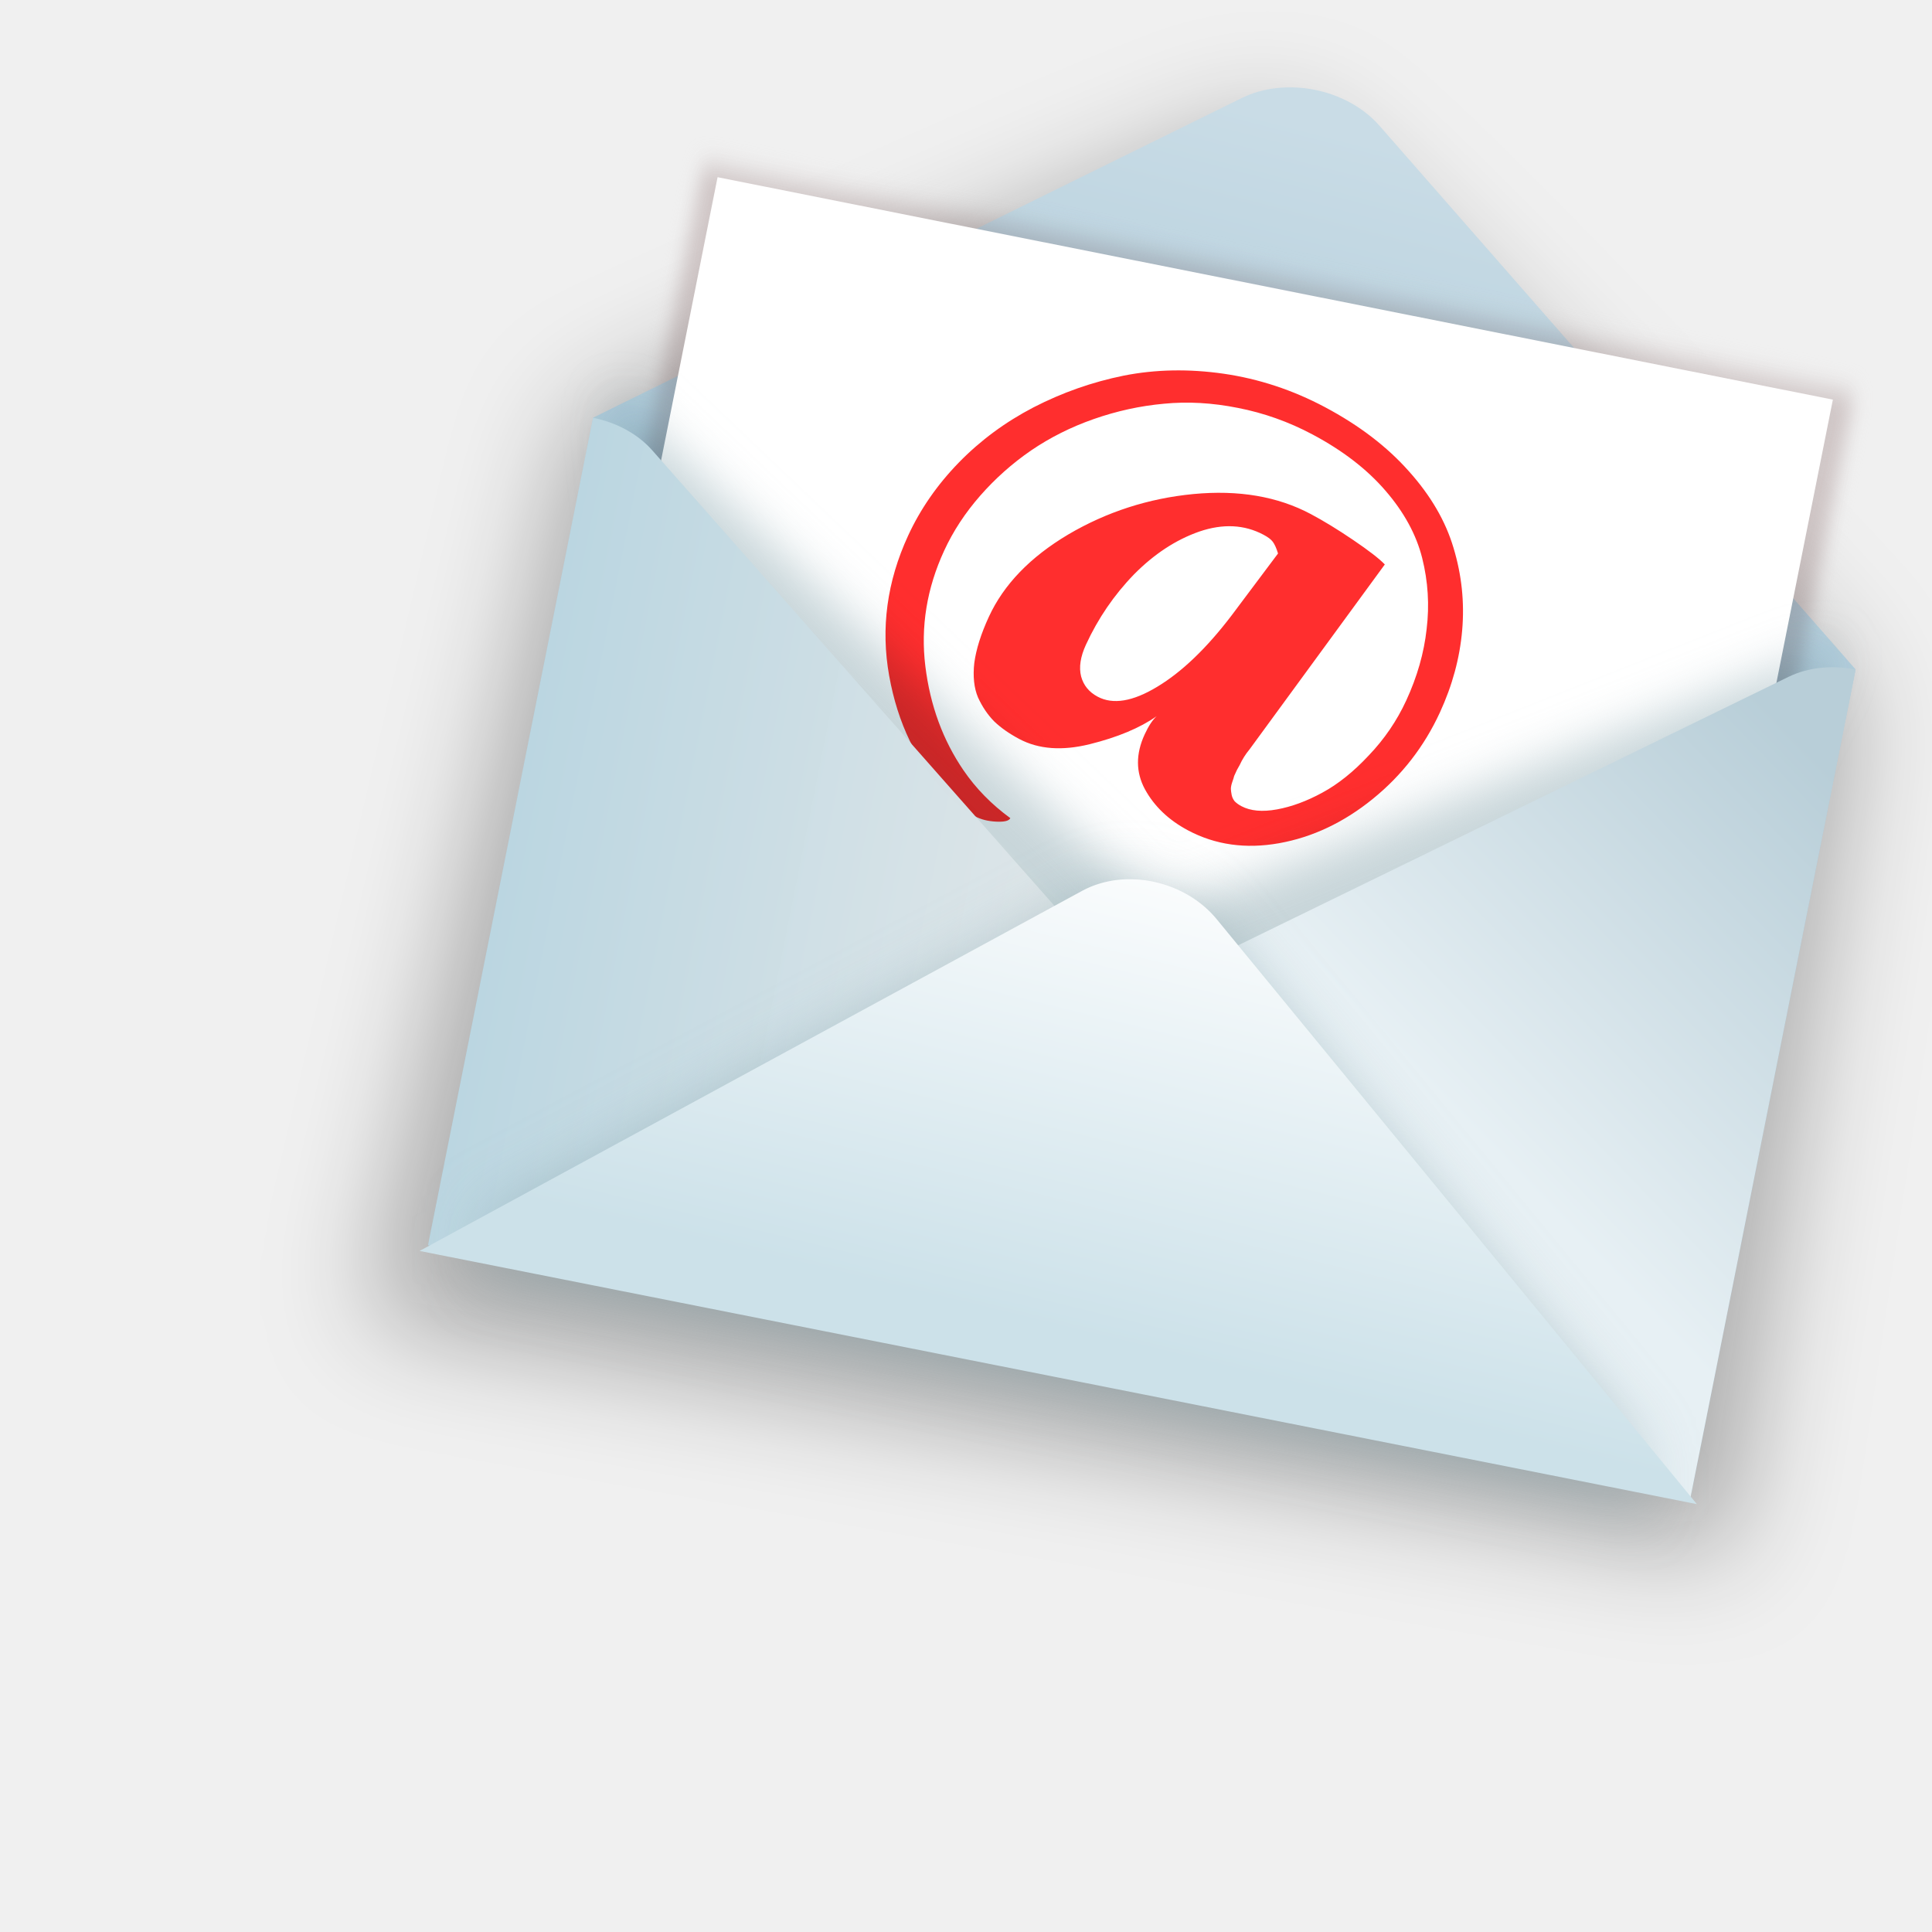
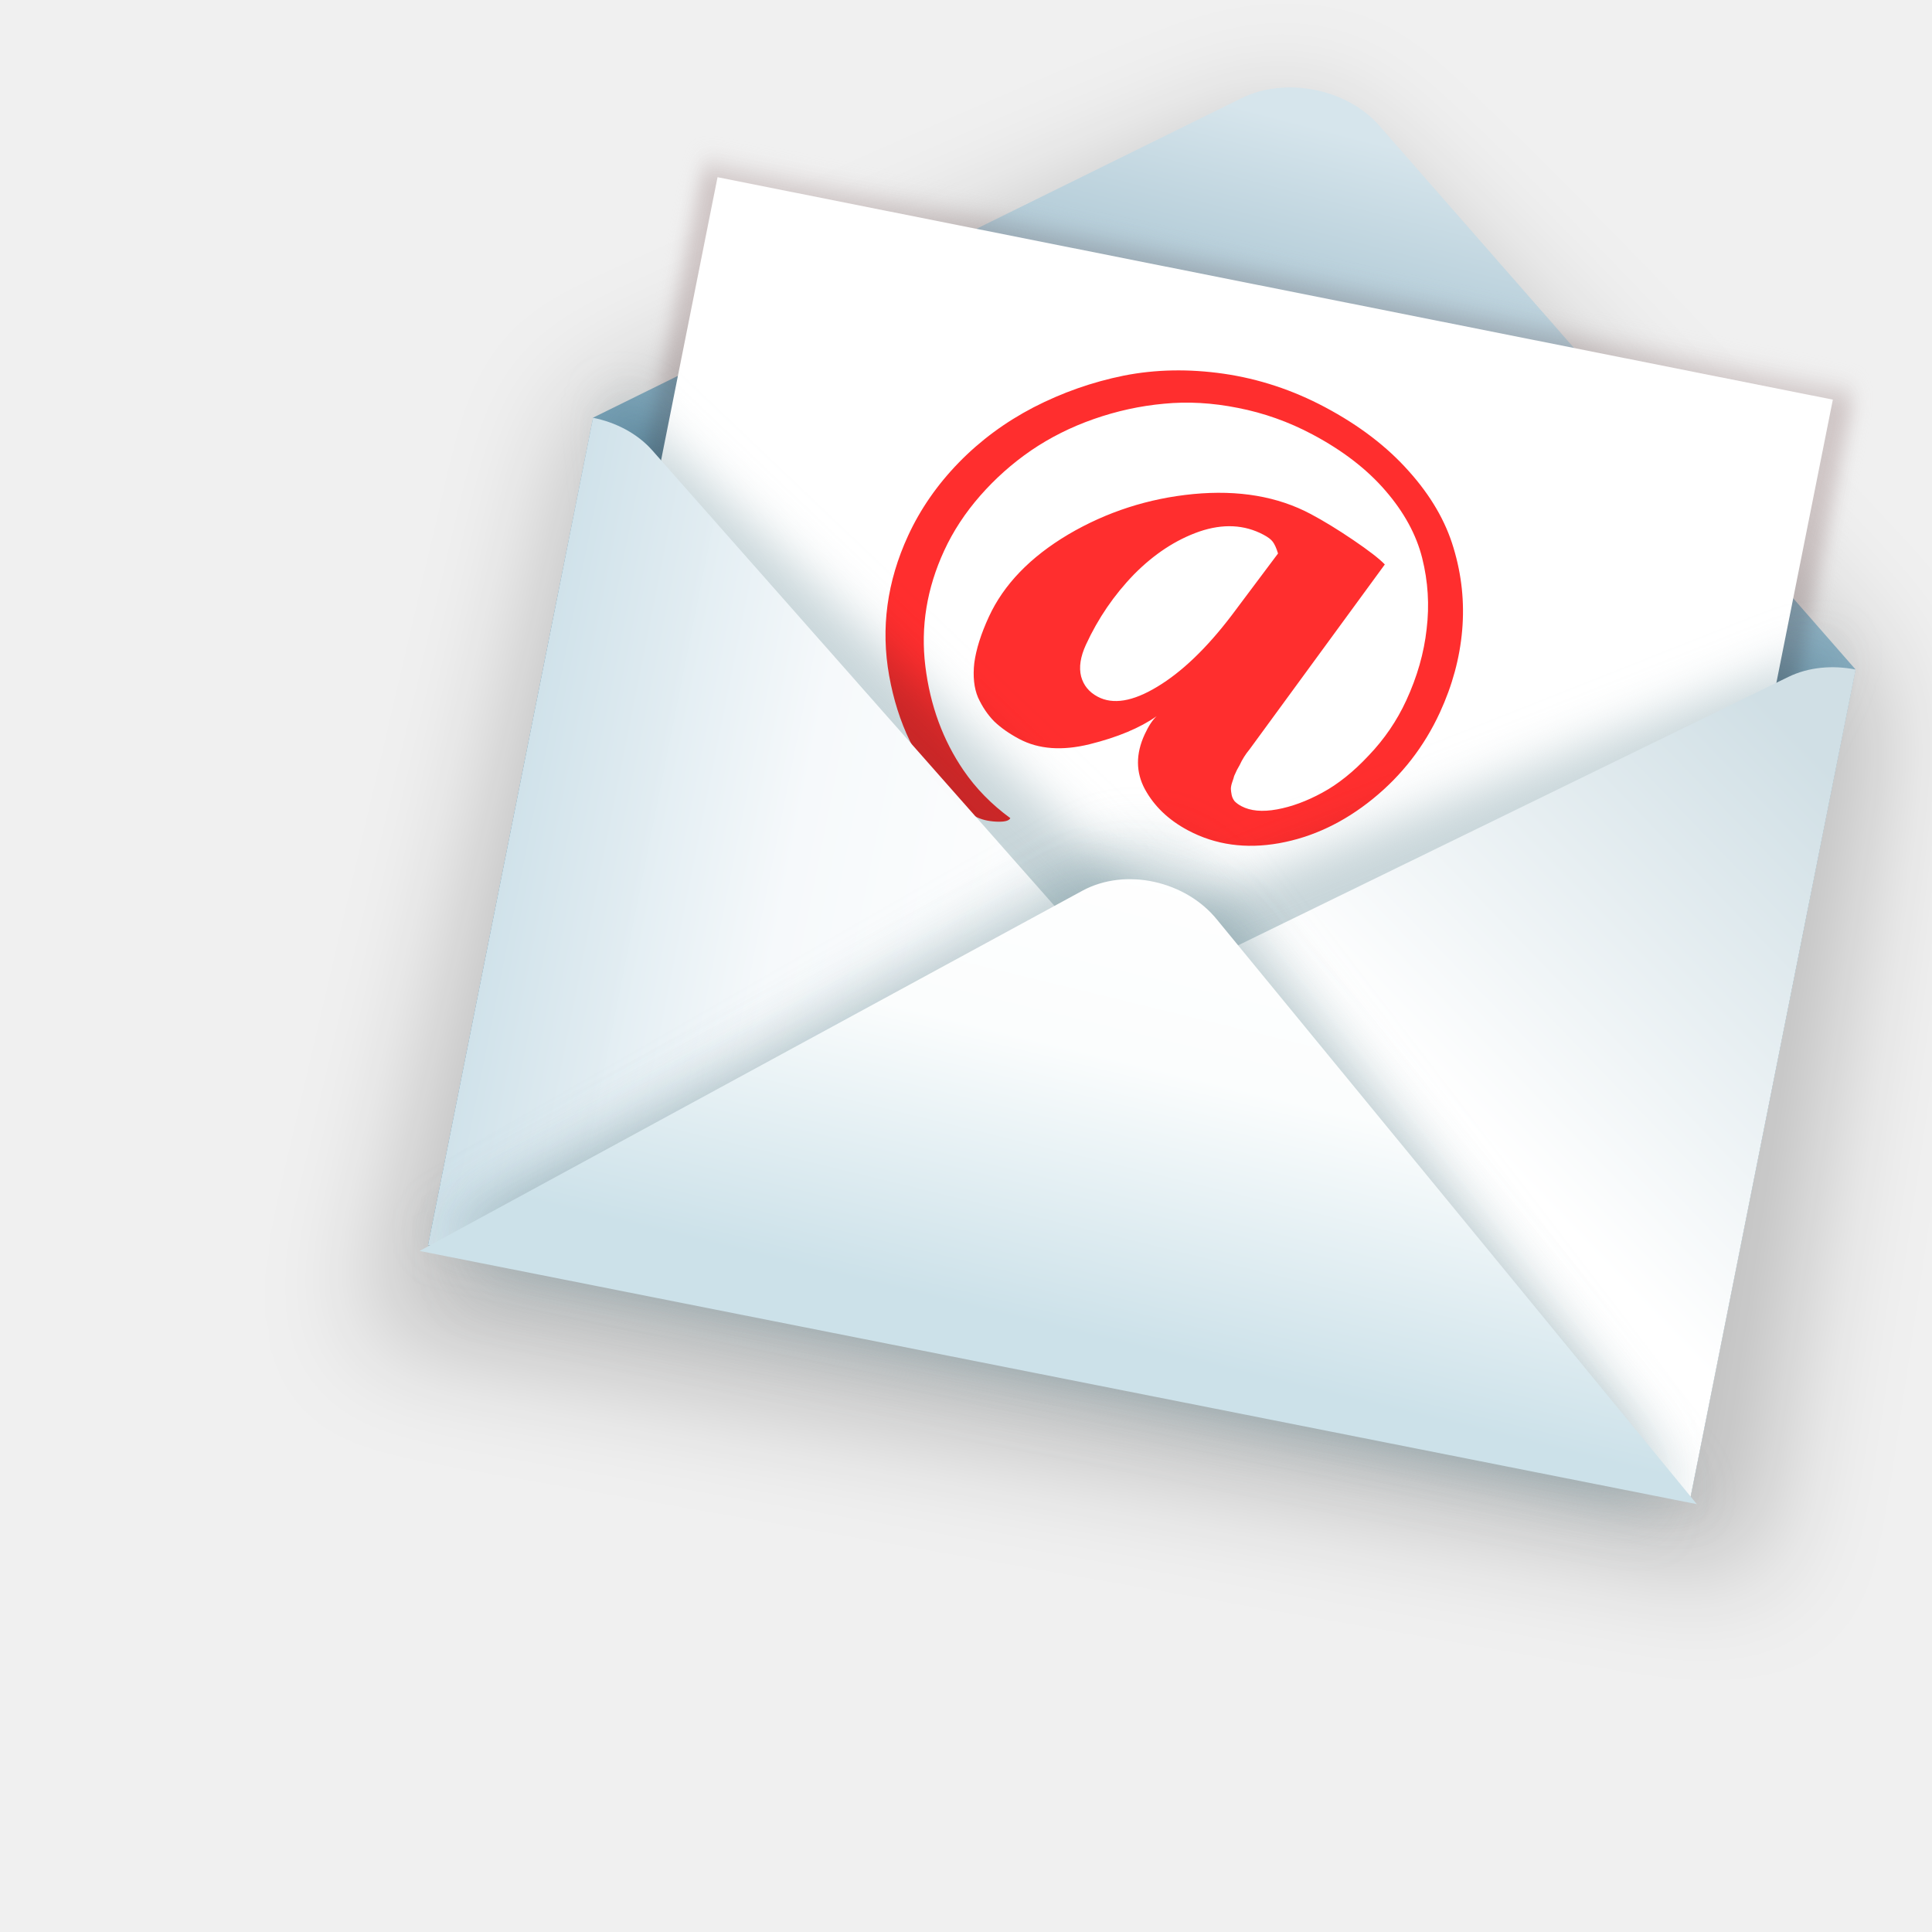
<svg xmlns="http://www.w3.org/2000/svg" xmlns:xlink="http://www.w3.org/1999/xlink" width="90" height="90" viewBox="0 0 23.812 23.812" version="1.1" id="svg2787">
  <defs id="defs2784">
    <linearGradient id="linearGradient8">
-       <stop style="stop-color:#a0c1d2;stop-opacity:1;" offset="0" id="stop9" />
-       <stop style="stop-color:#c9dce6;stop-opacity:1;" offset="0.998" id="stop10" />
+       <stop style="stop-color:#477d98;stop-opacity:1;" offset="0" id="stop9" />
+       <stop style="stop-color:#d6e5ec;stop-opacity:1;" offset="0.998" id="stop10" />
    </linearGradient>
    <linearGradient id="linearGradient6">
-       <stop style="stop-color:#bbd6e1;stop-opacity:1;" offset="0" id="stop6" />
-       <stop style="stop-color:#e1e7e9;stop-opacity:0.996;" offset="1" id="stop7" />
+       <stop style="stop-color:#d0e2ea;stop-opacity:1;" offset="0" id="stop6" />
+       <stop style="stop-color:#f6f9fb;stop-opacity:0.996;" offset="0.477" id="stop1" />
+       <stop style="stop-color:#ffffff;stop-opacity:0.996;" offset="1" id="stop7" />
    </linearGradient>
    <linearGradient id="linearGradient4">
      <stop style="stop-color:#cce1e9;stop-opacity:1;" offset="0" id="stop4" />
-       <stop style="stop-color:#ffffff;stop-opacity:1;" offset="1" id="stop5" />
+       <stop style="stop-color:#fbfdfd;stop-opacity:1;" offset="0.547" id="stop3" />
+       <stop style="stop-color:#ffffff;stop-opacity:1;" offset="0.998" id="stop5" />
    </linearGradient>
    <linearGradient id="linearGradient3">
-       <stop style="stop-color:#b8ced8;stop-opacity:1;" offset="0" id="stop2" />
-       <stop style="stop-color:#e7f0f4;stop-opacity:1;" offset="1" id="stop8" />
+       <stop style="stop-color:#d0dfe5;stop-opacity:1;" offset="0" id="stop2" />
+       <stop style="stop-color:#ffffff;stop-opacity:1;" offset="1" id="stop8" />
    </linearGradient>
    <mask maskUnits="userSpaceOnUse" id="mask10222">
      <circle style="fill:#ffffff;fill-opacity:1;fill-rule:evenodd;stroke-width:0.224" id="circle10224" cx="13.229" cy="14.817" r="11" />
    </mask>
    <linearGradient xlink:href="#linearGradient3" id="linearGradient31385" gradientUnits="userSpaceOnUse" gradientTransform="matrix(-0.7932409,-0.6089079,-0.7932409,0.6089079,5.107999,-8.867114)" x1="8.322" y1="-24.225" x2="7.837" y2="-13.822" />
-     <linearGradient xlink:href="#linearGradient4" id="linearGradient5" x1="4.675" y1="-15.035" x2="4.87" y2="-23.662" gradientUnits="userSpaceOnUse" gradientTransform="matrix(1.06268,0.01914083,0.01882255,1.154065,0.06523119,2.057212)" />
+     <linearGradient xlink:href="#linearGradient4" id="linearGradient5" x1="4.675" y1="-15.035" x2="4.87" y2="-23.662" gradientUnits="userSpaceOnUse" gradientTransform="matrix(0.6586095,0.1436308,-0.1302587,0.7141452,7.96168,26.43781)" />
    <linearGradient xlink:href="#linearGradient6" id="linearGradient7" x1="-7.509" y1="-22.668" x2="3.993" y2="-22.668" gradientUnits="userSpaceOnUse" />
-     <linearGradient xlink:href="#linearGradient8" id="linearGradient10" x1="12.73" y1="14.706" x2="15.323" y2="4.728" gradientUnits="userSpaceOnUse" />
+     <linearGradient xlink:href="#linearGradient8" id="linearGradient10" x1="12.73" y1="14.706" x2="15.323" y2="4.728" gradientUnits="userSpaceOnUse" gradientTransform="matrix(0.8168344,0,0,0.8168344,3.403754,-2.398657)" />
    <filter style="color-interpolation-filters:sRGB" id="filter10" x="-0.022" y="-0.026" width="1.044" height="1.052">
      <feGaussianBlur stdDeviation="0.162" id="feGaussianBlur10" />
    </filter>
    <filter style="color-interpolation-filters:sRGB" id="filter11" x="-0.047" y="-0.075" width="1.093" height="1.149">
      <feGaussianBlur stdDeviation="0.358" id="feGaussianBlur11" />
    </filter>
    <filter style="color-interpolation-filters:sRGB" id="filter12" x="-0.062" y="-0.161" width="1.124" height="1.322">
      <feGaussianBlur stdDeviation="0.622" id="feGaussianBlur12" />
    </filter>
    <filter style="color-interpolation-filters:sRGB" id="filter13" x="-0.088" y="-0.091" width="1.177" height="1.181">
      <feGaussianBlur stdDeviation="0.663" id="feGaussianBlur13" />
    </filter>
+     <filter style="color-interpolation-filters:sRGB" id="filter16" x="-0.043" y="-0.088" width="1.086" height="1.175">
+       <feGaussianBlur stdDeviation="0.281" id="feGaussianBlur16" />
+     </filter>
  </defs>
  <g id="layer1">
-     <path style="opacity:0.298;mix-blend-mode:multiply;fill:#020202;fill-opacity:1;stroke:#ffffff;stroke-width:0;stroke-linecap:round;filter:url(#filter13)" d="m 7.45,5.1 c 0,0 7.95,-3.7 8.5,-3.65 0.55,0.05 6.95,7.05 6.95,7.05 L 21.351,19.001 4.9,16.101 Z" id="path12" transform="matrix(1.018882,0,0,1.009646,-0.462483,0.00137569)" />
-     <g id="g1" transform="matrix(0.8168344,0,0,0.8168344,3.403754,-2.398657)" style="stroke-width:0.927">
-       <path id="rect29651" style="fill:url(#linearGradient10);fill-opacity:1;fill-rule:evenodd;stroke-width:0.218" d="m 15.672,4.292 c -0.375,-0.075 -0.772,-0.039 -1.103,0.124 l -9.787,4.823 0.002,3.341e-4 -2.49,12.486 19.047,3.799 2.49,-12.486 0.002,3.34e-4 -7.189,-8.209 C 16.4,4.553 16.047,4.367 15.672,4.292 Z" />
-       <rect style="mix-blend-mode:multiply;fill:#ddd3d3;fill-opacity:1;fill-rule:evenodd;stroke-width:0.223;filter:url(#filter10)" id="rect31549-1" width="17.709" height="15.069" x="7.382" y="4.051" transform="rotate(11.27927)" />
-       <rect style="fill:#ffffff;fill-rule:evenodd;stroke-width:0.228" id="rect31549" width="17.16" height="16.222" x="7.629" y="4.199" transform="rotate(11.27927)" />
-       <g aria-label="@" transform="matrix(0.9201845,0.4892384,-0.402341,0.8728242,0,0)" id="text33454" style="font-size:12.055px;line-height:1.25;stroke-width:0.209">
-         <path d="m 17.466,0.613 q 0.842,0 1.495,0.271 0.653,0.265 1.054,0.736 0.406,0.471 0.612,1.077 0.206,0.606 0.206,1.307 0,0.883 -0.359,1.695 -0.359,0.812 -0.965,1.307 -0.606,0.494 -1.277,0.494 -0.477,0 -0.818,-0.253 -0.336,-0.253 -0.336,-0.759 0,-0.218 0.047,-0.341 -0.224,0.43 -0.712,0.883 -0.483,0.447 -0.959,0.447 -0.247,0 -0.436,-0.059 Q 14.83,7.353 14.659,7.205 14.494,7.052 14.4,6.752 q -0.088,-0.306 -0.088,-0.748 0,-0.836 0.547,-1.73 0.553,-0.895 1.401,-1.483 0.853,-0.589 1.666,-0.589 0.318,0 0.718,0.047 0.4,0.047 0.565,0.106 L 18.55,5.922 q -0.035,0.141 -0.035,0.294 0,0.012 -0.006,0.082 0,0.071 0,0.106 0.006,0.029 0.012,0.1 0.006,0.065 0.024,0.106 0.018,0.035 0.047,0.077 0.029,0.041 0.077,0.065 0.053,0.018 0.118,0.018 0.224,0 0.489,-0.218 0.265,-0.218 0.494,-0.565 0.235,-0.353 0.388,-0.865 0.159,-0.512 0.159,-1.036 0,-0.618 -0.165,-1.142 Q 19.992,2.414 19.662,1.99 19.332,1.567 18.767,1.325 18.208,1.084 17.466,1.084 q -0.583,0 -1.142,0.182 -0.553,0.177 -1.001,0.489 -0.447,0.306 -0.83,0.73 -0.377,0.418 -0.636,0.901 -0.253,0.477 -0.394,1.001 -0.141,0.524 -0.141,1.03 0,0.977 0.453,1.742 0.453,0.765 1.136,1.165 0.412,0.241 0.906,0.318 0,0.071 -0.165,0.153 -0.165,0.082 -0.306,0.082 -0.253,0 -0.53,-0.106 -0.859,-0.318 -1.46,-1.213 -0.6,-0.895 -0.6,-2.084 0,-0.689 0.224,-1.389 Q 13.205,3.385 13.629,2.767 14.059,2.144 14.624,1.661 15.195,1.178 15.93,0.896 16.672,0.613 17.466,0.613 Z M 17.431,2.838 q -0.471,0 -0.865,0.43 -0.388,0.43 -0.6,1.077 -0.206,0.647 -0.206,1.33 0,0.312 0.129,0.477 0.129,0.159 0.341,0.159 0.377,0 0.724,-0.577 0.353,-0.583 0.547,-1.542 l 0.235,-1.201 q -0.082,-0.094 -0.141,-0.124 -0.053,-0.029 -0.165,-0.029 z" style="font-weight:bold;font-family:Amiri;-inkscape-font-specification:'Amiri Bold';fill:#ff2e2e;stroke-width:0.209" id="path18641" />
-       </g>
-       <path id="path31562" style="opacity:0.562;mix-blend-mode:multiply;fill:#9db5bc;fill-opacity:1;stroke:#000000;stroke-width:0;stroke-linecap:butt;stroke-linejoin:miter;stroke-dasharray:none;stroke-opacity:1;filter:url(#filter11)" d="m 23.493,12.715 -10.144,4.021 -8.228,-7.83 0.287,2.98 6.243,8.21 1.519,0.303 0.005,-0.039 0.158,0.032 8.915,-5.188 z" />
-       <g id="g31560" transform="matrix(0.7614495,0.1518662,-0.1505982,0.7550921,5.84013,33.73941)" style="stroke-width:1.111">
-         <g id="g31553" style="stroke-width:1.111">
-           <path id="rect29033-76-4" style="fill:url(#linearGradient7);fill-opacity:1;fill-rule:evenodd;stroke-width:0.328" d="m -7.509,-30.936 v 16.535 c 0.453,10e-7 0.906,-0.133 1.253,-0.399 l 10.25,-7.868 -10.25,-7.868 c -0.347,-0.266 -0.8,-0.399 -1.253,-0.399 z" />
-           <path id="rect29033-76-4-0" style="fill:url(#linearGradient31385);fill-opacity:1;fill-rule:evenodd;stroke-width:0.328" d="m 17.51,-30.936 v 16.535 c -0.453,10e-7 -0.906,-0.133 -1.253,-0.399 L 6.007,-22.668 16.257,-30.537 c 0.347,-0.266 0.8,-0.399 1.253,-0.399 z" />
-         </g>
-         <path id="rect29033-76-0" style="fill:#7f9ea7;fill-opacity:0.677;fill-rule:evenodd;stroke-width:0.354;filter:url(#filter12)" d="m 5,-23.668 c -0.473,-1e-6 -0.945,0.149 -1.307,0.448 l -10.696,8.82 H 17.003 L 6.307,-23.221 C 5.945,-23.519 5.473,-23.668 5,-23.668 Z" />
-         <path id="rect29033-76" style="fill:url(#linearGradient5);fill-rule:evenodd;stroke-width:0.332" d="m 4.95,-24.167 c -0.485,-0.009 -0.968,0.139 -1.335,0.445 l -11.263,9.464 25.305,-0.03 -11.356,-9.386 c -0.377,-0.319 -0.865,-0.484 -1.35,-0.493 z" />
-       </g>
+     <path style="opacity:0.201;mix-blend-mode:multiply;fill:#020202;fill-opacity:1;stroke:#ffffff;stroke-width:0;stroke-linecap:round;filter:url(#filter13)" d="m 7.45,5.1 c 0,0 7.95,-3.7 8.5,-3.65 0.55,0.05 6.95,7.05 6.95,7.05 L 21.351,19.001 4.9,16.101 Z" id="path12" transform="matrix(1.042485,0,0,1.033034,-0.5905638,-0.1877756)" />
+     <path id="rect29651" style="fill:url(#linearGradient10);fill-opacity:1;fill-rule:evenodd;stroke-width:0.178" d="m 16.205,1.108 c -0.306,-0.061 -0.63,-0.032 -0.901,0.101 l -7.995,3.939 0.001,2.729e-4 -2.034,10.199 15.559,3.103 2.034,-10.199 0.001,2.728e-4 -5.872,-6.705 C 16.8,1.32 16.511,1.169 16.205,1.108 Z" />
+     <rect style="mix-blend-mode:multiply;fill:#ddd3d3;fill-opacity:1;fill-rule:evenodd;stroke-width:0.223;filter:url(#filter10)" id="rect31549-1" width="17.709" height="15.069" x="7.382" y="4.051" transform="matrix(0.8010577,0.1597658,-0.1597658,0.8010577,3.403754,-2.398657)" />
+     <rect style="fill:#ffffff;fill-rule:evenodd;stroke-width:0.186" id="rect31549" width="14.017" height="13.251" x="9.1" y="0.412" transform="rotate(11.27927)" />
+     <g aria-label="@" transform="matrix(0.7516384,0.3996268,-0.3286459,0.7129529,3.403754,-2.398657)" id="text33454" style="font-size:12.055px;line-height:1.25;stroke-width:0.209">
+       <path d="m 17.466,0.613 q 0.842,0 1.495,0.271 0.653,0.265 1.054,0.736 0.406,0.471 0.612,1.077 0.206,0.606 0.206,1.307 0,0.883 -0.359,1.695 -0.359,0.812 -0.965,1.307 -0.606,0.494 -1.277,0.494 -0.477,0 -0.818,-0.253 -0.336,-0.253 -0.336,-0.759 0,-0.218 0.047,-0.341 -0.224,0.43 -0.712,0.883 -0.483,0.447 -0.959,0.447 -0.247,0 -0.436,-0.059 Q 14.83,7.353 14.659,7.205 14.494,7.052 14.4,6.752 q -0.088,-0.306 -0.088,-0.748 0,-0.836 0.547,-1.73 0.553,-0.895 1.401,-1.483 0.853,-0.589 1.666,-0.589 0.318,0 0.718,0.047 0.4,0.047 0.565,0.106 L 18.55,5.922 q -0.035,0.141 -0.035,0.294 0,0.012 -0.006,0.082 0,0.071 0,0.106 0.006,0.029 0.012,0.1 0.006,0.065 0.024,0.106 0.018,0.035 0.047,0.077 0.029,0.041 0.077,0.065 0.053,0.018 0.118,0.018 0.224,0 0.489,-0.218 0.265,-0.218 0.494,-0.565 0.235,-0.353 0.388,-0.865 0.159,-0.512 0.159,-1.036 0,-0.618 -0.165,-1.142 Q 19.992,2.414 19.662,1.99 19.332,1.567 18.767,1.325 18.208,1.084 17.466,1.084 q -0.583,0 -1.142,0.182 -0.553,0.177 -1.001,0.489 -0.447,0.306 -0.83,0.73 -0.377,0.418 -0.636,0.901 -0.253,0.477 -0.394,1.001 -0.141,0.524 -0.141,1.03 0,0.977 0.453,1.742 0.453,0.765 1.136,1.165 0.412,0.241 0.906,0.318 0,0.071 -0.165,0.153 -0.165,0.082 -0.306,0.082 -0.253,0 -0.53,-0.106 -0.859,-0.318 -1.46,-1.213 -0.6,-0.895 -0.6,-2.084 0,-0.689 0.224,-1.389 Q 13.205,3.385 13.629,2.767 14.059,2.144 14.624,1.661 15.195,1.178 15.93,0.896 16.672,0.613 17.466,0.613 Z M 17.431,2.838 q -0.471,0 -0.865,0.43 -0.388,0.43 -0.6,1.077 -0.206,0.647 -0.206,1.33 0,0.312 0.129,0.477 0.129,0.159 0.341,0.159 0.377,0 0.724,-0.577 0.353,-0.583 0.547,-1.542 l 0.235,-1.201 q -0.082,-0.094 -0.141,-0.124 -0.053,-0.029 -0.165,-0.029 z" style="font-weight:bold;font-family:Amiri;-inkscape-font-specification:'Amiri Bold';fill:#ff2e2e;stroke-width:0.209" id="path18641" />
    </g>
+     <path id="path31562" style="opacity:0.562;mix-blend-mode:multiply;fill:#9db5bc;fill-opacity:1;stroke:#000000;stroke-width:0;stroke-linecap:butt;stroke-linejoin:miter;stroke-dasharray:none;stroke-opacity:1;filter:url(#filter11)" d="m 23.493,12.715 -10.144,4.021 -8.228,-7.83 0.287,2.98 6.243,8.21 1.519,0.303 0.005,-0.039 0.158,0.032 8.915,-5.188 z" transform="matrix(0.8168344,0,0,0.8168344,3.403754,-2.398657)" />
+     <g id="g31553" style="stroke-width:1.111" transform="matrix(0.6219782,0.1240495,-0.1230138,0.6167852,8.174173,25.16086)">
+       <path id="rect29033-76-4" style="fill:url(#linearGradient7);fill-opacity:1;fill-rule:evenodd;stroke-width:0.328" d="m -7.509,-30.936 v 16.535 c 0.453,10e-7 0.906,-0.133 1.253,-0.399 l 10.25,-7.868 -10.25,-7.868 c -0.347,-0.266 -0.8,-0.399 -1.253,-0.399 z" />
+       <path id="rect29033-76-4-0" style="fill:url(#linearGradient31385);fill-opacity:1;fill-rule:evenodd;stroke-width:0.328" d="m 17.51,-30.936 v 16.535 c -0.453,10e-7 -0.906,-0.133 -1.253,-0.399 L 6.007,-22.668 16.257,-30.537 c 0.347,-0.266 0.8,-0.399 1.253,-0.399 z" />
+     </g>
+     <path id="rect29033-76-0" style="fill:#7f9ea7;fill-opacity:0.677;fill-rule:evenodd;stroke-width:0.354;filter:url(#filter12)" d="m 5,-23.668 c -0.473,-1e-6 -0.945,0.149 -1.307,0.448 l -10.696,8.82 H 17.003 L 6.307,-23.221 C 5.945,-23.519 5.473,-23.668 5,-23.668 Z" transform="matrix(0.6219782,0.1240495,-0.1230138,0.6167852,8.174173,25.16086)" />
+     <path id="rect29033-76-42" style="opacity:0.317;mix-blend-mode:multiply;fill:#96b0b7;fill-opacity:1;fill-rule:evenodd;stroke-width:0.203;filter:url(#filter16)" d="m 14.296,10.892 c -0.301,-0.066 -0.619,-0.035 -0.885,0.109 L 5.242,15.441 20.984,18.562 15.076,11.364 c -0.195,-0.244 -0.478,-0.406 -0.779,-0.472 z" transform="matrix(1,0,-0.00781327,1.062506,0.1149383,-1.202364)" />
+     <path id="rect29033-76" style="fill:url(#linearGradient5);fill-rule:evenodd;stroke-width:0.21" d="m 14.226,10.869 c -0.301,-0.066 -0.619,-0.035 -0.885,0.109 l -8.17,4.44 15.743,3.121 -5.909,-7.198 c -0.195,-0.244 -0.478,-0.406 -0.779,-0.472 z" />
  </g>
</svg>
